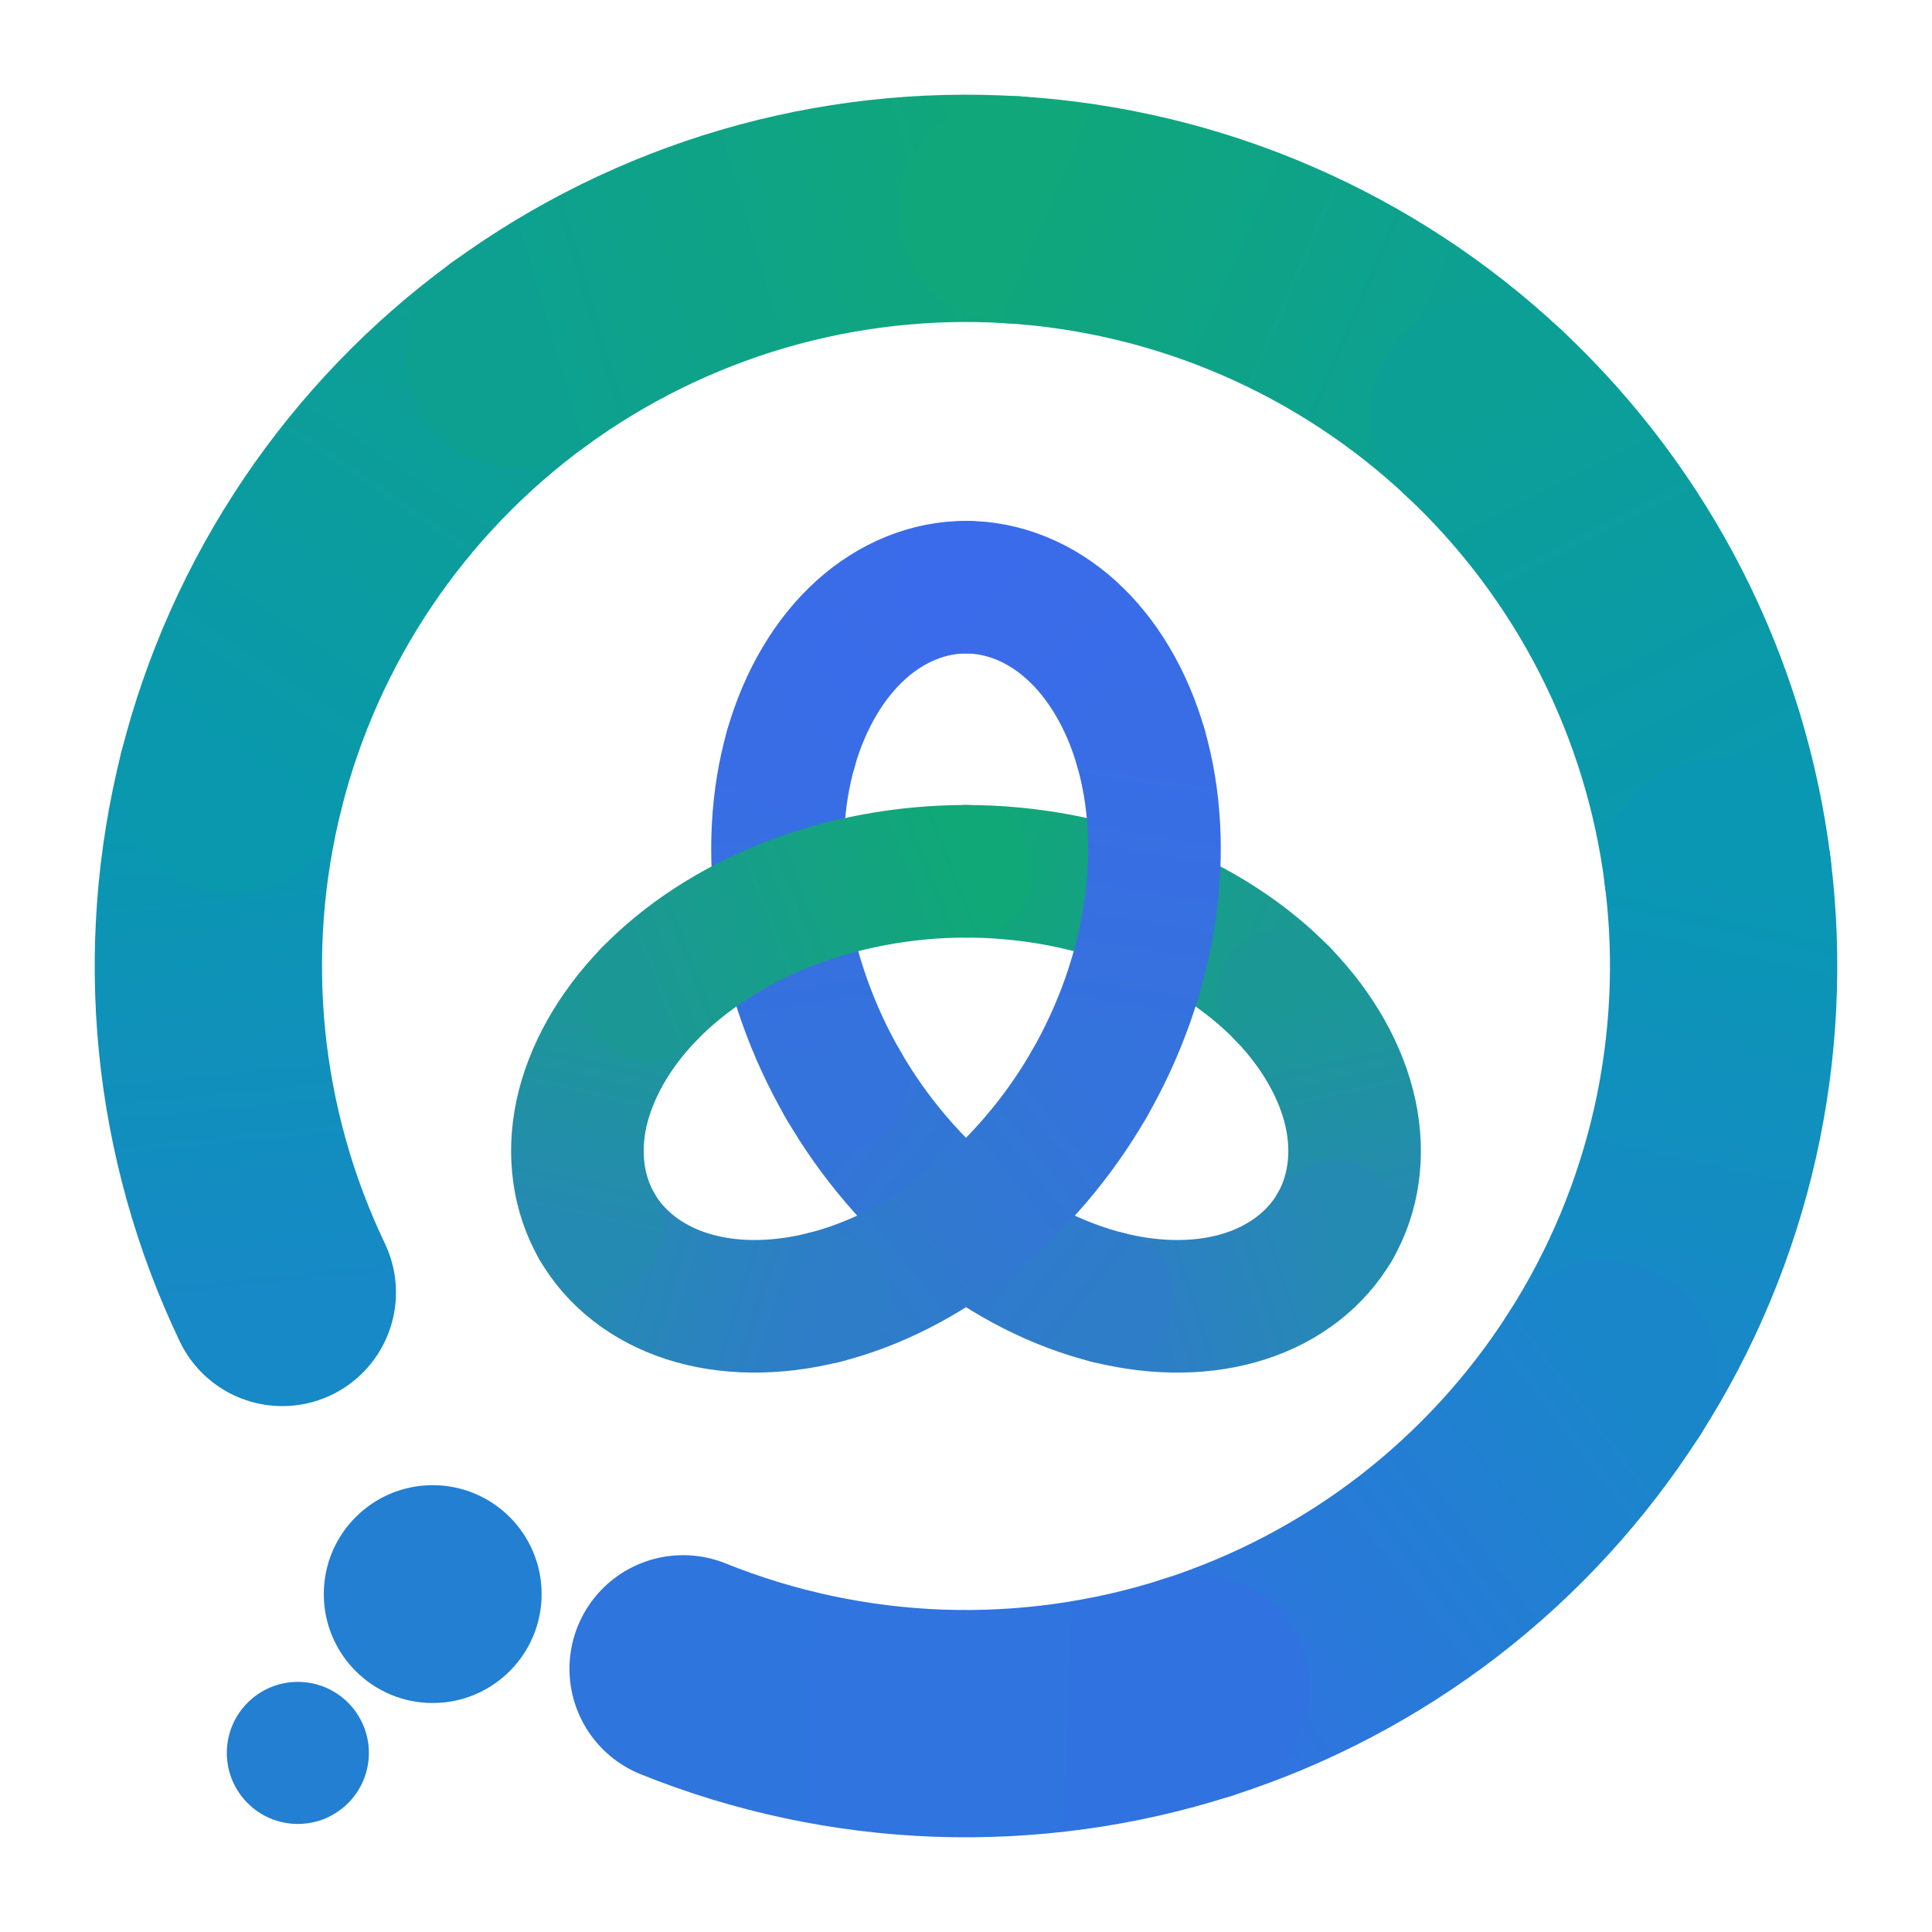
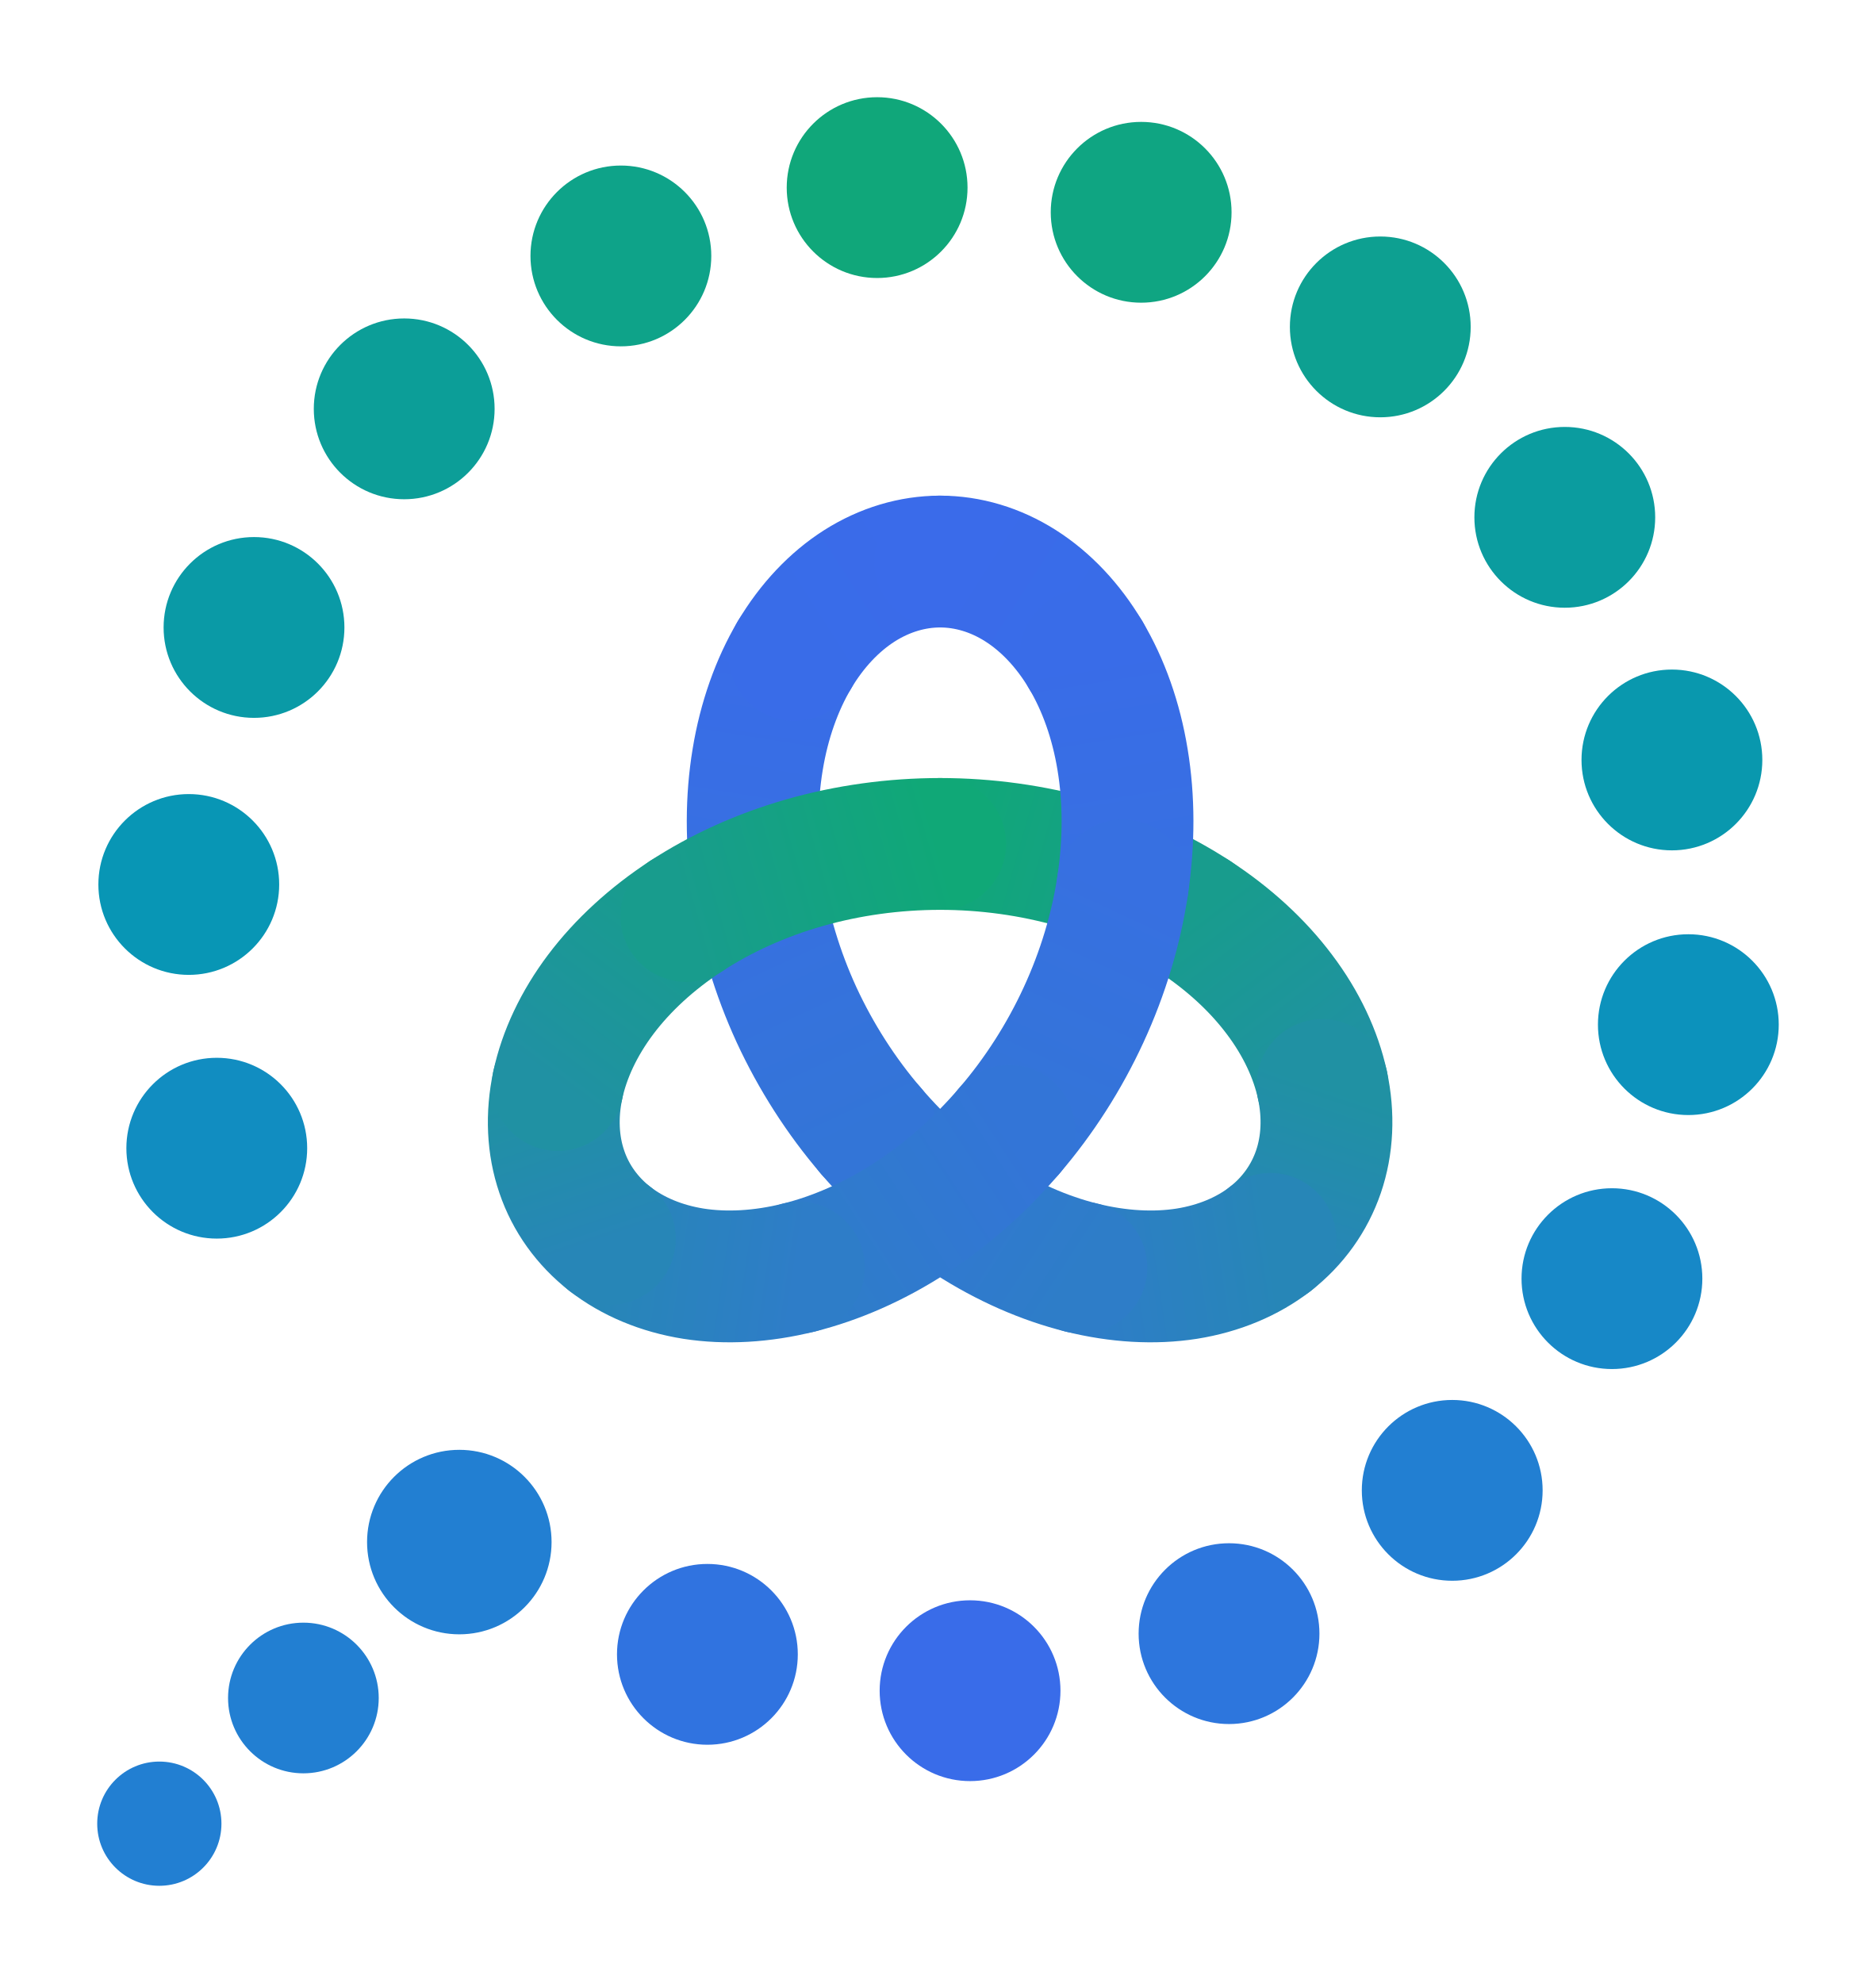
- <svg xmlns="http://www.w3.org/2000/svg" width="204" height="204" viewBox="0 0 204 204" role="img" aria-label="VereinsFlow">
+ <svg xmlns="http://www.w3.org/2000/svg" width="192.97" height="204" viewBox="0 0 192.97 204" role="img" aria-label="VereinsFlow">
  <defs>
-     <linearGradient id="vfkBb0" gradientUnits="userSpaceOnUse" x1="29.81" y1="136.47" x2="24.43" y2="82.43">
-       <stop offset="0" stop-color="#1689C6" />
-       <stop offset="1" stop-color="#0998AE" />
+     <linearGradient id="vfkP1k0" gradientUnits="userSpaceOnUse" x1="96.71" y1="86.82" x2="122.81" y2="94.23">
+       <stop offset="0" stop-color="#10A877" />
+       <stop offset="1" stop-color="#189C8D" />
    </linearGradient>
-     <linearGradient id="vfkBb1" gradientUnits="userSpaceOnUse" x1="24.43" y1="82.43" x2="54.79" y2="37.41">
-       <stop offset="0" stop-color="#0998AE" />
-       <stop offset="1" stop-color="#0DA091" />
+     <linearGradient id="vfkP1k1" gradientUnits="userSpaceOnUse" x1="122.81" y1="94.23" x2="136.04" y2="111.62">
+       <stop offset="0" stop-color="#189C8D" />
+       <stop offset="1" stop-color="#2091A3" />
    </linearGradient>
-     <linearGradient id="vfkBb2" gradientUnits="userSpaceOnUse" x1="54.79" y1="37.41" x2="106.91" y2="22.15">
-       <stop offset="0" stop-color="#0DA091" />
-       <stop offset="1" stop-color="#10A77A" />
+     <linearGradient id="vfkP1k2" gradientUnits="userSpaceOnUse" x1="136.04" y1="111.62" x2="130.68" y2="127.45">
+       <stop offset="0" stop-color="#2091A3" />
+       <stop offset="1" stop-color="#2786B7" />
    </linearGradient>
-     <linearGradient id="vfkBb3" gradientUnits="userSpaceOnUse" x1="106.91" y1="22.15" x2="156.76" y2="43.68">
-       <stop offset="0" stop-color="#10A77A" />
-       <stop offset="1" stop-color="#0C9F96" />
-     </linearGradient>
-     <linearGradient id="vfkBb4" gradientUnits="userSpaceOnUse" x1="156.76" y1="43.68" x2="181.38" y2="92.09">
-       <stop offset="0" stop-color="#0C9F96" />
-       <stop offset="1" stop-color="#0997B3" />
-     </linearGradient>
-     <linearGradient id="vfkBb5" gradientUnits="userSpaceOnUse" x1="181.38" y1="92.09" x2="169.42" y2="145.06">
-       <stop offset="0" stop-color="#0997B3" />
-       <stop offset="1" stop-color="#1A86CA" />
-     </linearGradient>
-     <linearGradient id="vfkBb6" gradientUnits="userSpaceOnUse" x1="169.42" y1="145.06" x2="126.4" y2="178.19">
-       <stop offset="0" stop-color="#1A86CA" />
-       <stop offset="1" stop-color="#3073E0" />
-     </linearGradient>
-     <linearGradient id="vfkBb7" gradientUnits="userSpaceOnUse" x1="126.4" y1="178.19" x2="72.13" y2="176.21">
-       <stop offset="0" stop-color="#3073E0" />
-       <stop offset="1" stop-color="#2E75DE" />
-     </linearGradient>
-     <linearGradient id="vfkBk0" gradientUnits="userSpaceOnUse" x1="102" y1="92" x2="135.48" y2="104.99">
-       <stop offset="0" stop-color="#10A877" />
-       <stop offset="1" stop-color="#1B9895" />
-     </linearGradient>
-     <linearGradient id="vfkBk1" gradientUnits="userSpaceOnUse" x1="135.48" y1="104.99" x2="140.97" y2="129.5">
-       <stop offset="0" stop-color="#1B9895" />
-       <stop offset="1" stop-color="#258AB1" />
-     </linearGradient>
-     <linearGradient id="vfkBk2" gradientUnits="userSpaceOnUse" x1="140.97" y1="129.5" x2="117" y2="137">
-       <stop offset="0" stop-color="#258AB1" />
+     <linearGradient id="vfkP1k3" gradientUnits="userSpaceOnUse" x1="130.68" y1="127.45" x2="111.24" y2="130.4">
+       <stop offset="0" stop-color="#2786B7" />
      <stop offset="1" stop-color="#2E7DC8" />
    </linearGradient>
-     <linearGradient id="vfkBk3" gradientUnits="userSpaceOnUse" x1="117" y1="137" x2="89.01" y2="114.5">
+     <linearGradient id="vfkP1k4" gradientUnits="userSpaceOnUse" x1="111.24" y1="130.4" x2="89.59" y2="116.33">
      <stop offset="0" stop-color="#2E7DC8" />
-       <stop offset="1" stop-color="#3473DB" />
+       <stop offset="1" stop-color="#3375D7" />
    </linearGradient>
-     <linearGradient id="vfkBk4" gradientUnits="userSpaceOnUse" x1="89.01" y1="114.5" x2="83.52" y2="79.01">
-       <stop offset="0" stop-color="#3473DB" />
-       <stop offset="1" stop-color="#396DE6" />
+     <linearGradient id="vfkP1k5" gradientUnits="userSpaceOnUse" x1="89.59" y1="116.33" x2="77.93" y2="91.08">
+       <stop offset="0" stop-color="#3375D7" />
+       <stop offset="1" stop-color="#3770E1" />
    </linearGradient>
-     <linearGradient id="vfkBk5" gradientUnits="userSpaceOnUse" x1="83.52" y1="79.01" x2="102" y2="62">
-       <stop offset="0" stop-color="#396DE6" />
+     <linearGradient id="vfkP1k6" gradientUnits="userSpaceOnUse" x1="77.93" y1="91.08" x2="81.72" y2="67.38">
+       <stop offset="0" stop-color="#3770E1" />
+       <stop offset="1" stop-color="#396CE8" />
+     </linearGradient>
+     <linearGradient id="vfkP1k7" gradientUnits="userSpaceOnUse" x1="81.72" y1="67.38" x2="96.71" y2="57.77">
+       <stop offset="0" stop-color="#396CE8" />
      <stop offset="1" stop-color="#3A6BEA" />
    </linearGradient>
-     <linearGradient id="vfkBk6" gradientUnits="userSpaceOnUse" x1="102" y1="62" x2="120.48" y2="79.01">
+     <linearGradient id="vfkP1k8" gradientUnits="userSpaceOnUse" x1="96.71" y1="57.77" x2="111.69" y2="67.38">
      <stop offset="0" stop-color="#3A6BEA" />
-       <stop offset="1" stop-color="#396DE6" />
+       <stop offset="1" stop-color="#396CE8" />
    </linearGradient>
-     <linearGradient id="vfkBk7" gradientUnits="userSpaceOnUse" x1="120.48" y1="79.01" x2="114.99" y2="114.5">
-       <stop offset="0" stop-color="#396DE6" />
-       <stop offset="1" stop-color="#3473DB" />
+     <linearGradient id="vfkP1k9" gradientUnits="userSpaceOnUse" x1="111.69" y1="67.38" x2="115.49" y2="91.08">
+       <stop offset="0" stop-color="#396CE8" />
+       <stop offset="1" stop-color="#3770E1" />
    </linearGradient>
-     <linearGradient id="vfkBk8" gradientUnits="userSpaceOnUse" x1="114.99" y1="114.5" x2="87" y2="137">
-       <stop offset="0" stop-color="#3473DB" />
+     <linearGradient id="vfkP1k10" gradientUnits="userSpaceOnUse" x1="115.49" y1="91.08" x2="103.83" y2="116.33">
+       <stop offset="0" stop-color="#3770E1" />
+       <stop offset="1" stop-color="#3375D7" />
+     </linearGradient>
+     <linearGradient id="vfkP1k11" gradientUnits="userSpaceOnUse" x1="103.83" y1="116.33" x2="82.18" y2="130.4">
+       <stop offset="0" stop-color="#3375D7" />
      <stop offset="1" stop-color="#2E7DC8" />
    </linearGradient>
-     <linearGradient id="vfkBk9" gradientUnits="userSpaceOnUse" x1="87" y1="137" x2="63.03" y2="129.5">
+     <linearGradient id="vfkP1k12" gradientUnits="userSpaceOnUse" x1="82.18" y1="130.4" x2="62.74" y2="127.45">
      <stop offset="0" stop-color="#2E7DC8" />
-       <stop offset="1" stop-color="#258AB1" />
+       <stop offset="1" stop-color="#2786B7" />
    </linearGradient>
-     <linearGradient id="vfkBk10" gradientUnits="userSpaceOnUse" x1="63.03" y1="129.5" x2="68.52" y2="104.99">
-       <stop offset="0" stop-color="#258AB1" />
-       <stop offset="1" stop-color="#1B9895" />
+     <linearGradient id="vfkP1k13" gradientUnits="userSpaceOnUse" x1="62.74" y1="127.45" x2="57.38" y2="111.62">
+       <stop offset="0" stop-color="#2786B7" />
+       <stop offset="1" stop-color="#2091A3" />
    </linearGradient>
-     <linearGradient id="vfkBk11" gradientUnits="userSpaceOnUse" x1="68.52" y1="104.99" x2="102" y2="92">
-       <stop offset="0" stop-color="#1B9895" />
+     <linearGradient id="vfkP1k14" gradientUnits="userSpaceOnUse" x1="57.38" y1="111.62" x2="70.6" y2="94.23">
+       <stop offset="0" stop-color="#2091A3" />
+       <stop offset="1" stop-color="#189C8D" />
+     </linearGradient>
+     <linearGradient id="vfkP1k15" gradientUnits="userSpaceOnUse" x1="70.6" y1="94.23" x2="96.71" y2="86.82">
+       <stop offset="0" stop-color="#189C8D" />
      <stop offset="1" stop-color="#10A877" />
    </linearGradient>
  </defs>
-   <g fill="none" stroke-width="24" stroke-linecap="round">
-     <path d="M29.81 136.47C25.82 128.12 23.31 119.14 22.39 109.92C21.48 100.71 22.17 91.41 24.43 82.43" stroke="url(#vfkBb0)" />
-     <path d="M24.43 82.43C26.69 73.46 30.5 64.94 35.67 57.27C40.85 49.59 47.32 42.87 54.79 37.41" stroke="url(#vfkBb1)" />
-     <path d="M54.79 37.41C62.27 31.95 70.63 27.83 79.52 25.22C88.4 22.62 97.67 21.58 106.91 22.15" stroke="url(#vfkBb2)" />
-     <path d="M106.91 22.15C116.15 22.72 125.22 24.89 133.72 28.56C142.22 32.23 150.02 37.35 156.76 43.68" stroke="url(#vfkBb3)" />
-     <path d="M156.76 43.68C163.51 50.02 169.11 57.48 173.31 65.73C177.5 73.98 180.24 82.9 181.38 92.09" stroke="url(#vfkBb4)" />
-     <path d="M181.38 92.09C182.53 101.27 182.07 110.59 180.04 119.62C178 128.65 174.41 137.26 169.42 145.06" stroke="url(#vfkBb5)" />
-     <path d="M169.42 145.06C164.44 152.86 158.14 159.74 150.81 165.39C143.47 171.03 135.21 175.37 126.4 178.19" stroke="url(#vfkBb6)" />
-     <path d="M126.4 178.19C117.58 181.01 108.34 182.28 99.09 181.95C89.84 181.61 80.72 179.67 72.13 176.21" stroke="url(#vfkBb7)" />
-   </g>
-   <circle cx="45.69" cy="168.32" r="11.5" fill="#227FD2" />
-   <circle cx="31.45" cy="185.09" r="7.5" fill="#227FD2" />
-   <g fill="none" stroke-width="14" stroke-linecap="round" stroke-linejoin="round">
-     <path d="M102 92C108.54 92 115.08 93.23 120.88 95.51C126.68 97.79 131.73 101.11 135.48 104.99" stroke="url(#vfkBk0)" />
-     <path d="M135.48 104.99C139.23 108.87 141.68 113.3 142.61 117.61C143.53 121.92 142.93 126.1 140.97 129.5" stroke="url(#vfkBk1)" />
-     <path d="M140.97 129.5C139.01 132.9 135.68 135.51 131.49 136.86C127.29 138.22 122.24 138.31 117 137" stroke="url(#vfkBk2)" />
-     <path d="M117 137C111.76 135.69 106.36 132.98 101.49 129.1C96.62 125.22 92.28 120.17 89.01 114.5" stroke="url(#vfkBk3)" />
-     <path d="M89.01 114.5C85.74 108.83 83.53 102.55 82.61 96.39C81.68 90.23 82.03 84.2 83.52 79.01" stroke="url(#vfkBk4)" />
-     <path d="M83.52 79.01C85 73.82 87.61 69.49 90.88 66.53C94.15 63.57 98.07 62 102 62" stroke="url(#vfkBk5)" />
-     <path d="M102 62C105.93 62 109.85 63.57 113.12 66.53C116.39 69.49 119 73.82 120.48 79.01" stroke="url(#vfkBk6)" />
-     <path d="M120.48 79.01C121.97 84.2 122.32 90.23 121.39 96.39C120.47 102.55 118.26 108.83 114.99 114.5" stroke="url(#vfkBk7)" />
-     <path d="M114.99 114.5C111.72 120.17 107.38 125.22 102.51 129.1C97.64 132.98 92.24 135.69 87 137" stroke="url(#vfkBk8)" />
-     <path d="M87 137C81.76 138.31 76.71 138.22 72.51 136.86C68.32 135.51 64.99 132.9 63.03 129.5" stroke="url(#vfkBk9)" />
-     <path d="M63.03 129.5C61.07 126.1 60.47 121.92 61.39 117.61C62.32 113.3 64.77 108.87 68.52 104.99" stroke="url(#vfkBk10)" />
-     <path d="M68.52 104.99C72.27 101.11 77.32 97.79 83.12 95.51C88.92 93.23 95.46 92 102 92" stroke="url(#vfkBk11)" />
+   <circle cx="22.3" cy="118.12" r="9.3" fill="#118DC1" />
+   <circle cx="19.42" cy="90.99" r="9.3" fill="#0896B5" />
+   <circle cx="26.13" cy="64.55" r="9.3" fill="#0A9AA6" />
+   <circle cx="41.58" cy="42.06" r="9.3" fill="#0C9E98" />
+   <circle cx="63.87" cy="26.33" r="9.3" fill="#0EA389" />
+   <circle cx="90.23" cy="19.3" r="9.3" fill="#10A77A" />
+   <circle cx="117.39" cy="21.84" r="9.3" fill="#0FA582" />
+   <circle cx="141.99" cy="33.63" r="9.3" fill="#0DA091" />
+   <circle cx="160.97" cy="53.22" r="9.3" fill="#0B9C9F" />
+   <circle cx="171.99" cy="78.18" r="9.3" fill="#0998AE" />
+   <circle cx="173.68" cy="105.41" r="9.3" fill="#0C92BC" />
+   <circle cx="165.82" cy="131.54" r="9.3" fill="#1788C7" />
+   <circle cx="149.39" cy="153.32" r="9.3" fill="#227FD2" />
+   <circle cx="126.43" cy="168.06" r="9.3" fill="#2D76DD" />
+   <circle cx="99.79" cy="173.93" r="9.3" fill="#396CE9" />
+   <circle cx="72.77" cy="170.19" r="9.3" fill="#3073E0" />
+   <circle cx="47.25" cy="158.64" r="9.49" fill="#227FD2" />
+   <circle cx="31.21" cy="174.68" r="7.75" fill="#227FD2" />
+   <circle cx="16.39" cy="187.61" r="6.39" fill="#227FD2" />
+   <g fill="none" stroke-width="13.56" stroke-linecap="round" stroke-linejoin="round">
+     <path d="M96.71 86.82C101.46 86.82 106.22 87.48 110.66 88.75C115.11 90.02 119.25 91.9 122.81 94.23" stroke="url(#vfkP1k0)" />
+     <path d="M122.81 94.23C126.38 96.55 129.38 99.32 131.62 102.31C133.87 105.29 135.36 108.49 136.04 111.62" stroke="url(#vfkP1k1)" />
+     <path d="M136.04 111.62C136.71 114.75 136.56 117.82 135.63 120.54C134.7 123.26 133 125.64 130.68 127.45" stroke="url(#vfkP1k2)" />
+     <path d="M130.68 127.45C128.35 129.26 125.4 130.5 122.08 131.03C118.75 131.55 115.04 131.35 111.24 130.4" stroke="url(#vfkP1k3)" />
+     <path d="M111.24 130.4C107.43 129.45 103.54 127.75 99.84 125.36C96.14 122.97 92.64 119.9 89.59 116.33" stroke="url(#vfkP1k4)" />
+     <path d="M89.59 116.33C86.53 112.77 83.93 108.7 81.94 104.4C79.96 100.09 78.6 95.55 77.93 91.08" stroke="url(#vfkP1k5)" />
+     <path d="M77.93 91.08C77.25 86.6 77.27 82.19 77.94 78.15C78.6 74.11 79.91 70.44 81.72 67.38" stroke="url(#vfkP1k6)" />
+     <path d="M81.72 67.38C83.53 64.33 85.84 61.9 88.42 60.26C91.01 58.62 93.86 57.77 96.71 57.77" stroke="url(#vfkP1k7)" />
+     <path d="M96.71 57.77C99.56 57.77 102.41 58.62 104.99 60.26C107.57 61.9 109.88 64.33 111.69 67.38" stroke="url(#vfkP1k8)" />
+     <path d="M111.69 67.38C113.51 70.44 114.82 74.11 115.48 78.15C116.15 82.19 116.16 86.6 115.49 91.08" stroke="url(#vfkP1k9)" />
+     <path d="M115.49 91.08C114.82 95.55 113.46 100.09 111.47 104.4C109.49 108.7 106.89 112.77 103.83 116.33" stroke="url(#vfkP1k10)" />
+     <path d="M103.83 116.33C100.78 119.9 97.28 122.97 93.58 125.36C89.88 127.75 85.98 129.45 82.18 130.4" stroke="url(#vfkP1k11)" />
+     <path d="M82.18 130.4C78.38 131.35 74.67 131.55 71.34 131.03C68.01 130.5 65.07 129.26 62.74 127.45" stroke="url(#vfkP1k12)" />
+     <path d="M62.74 127.45C60.42 125.64 58.71 123.26 57.79 120.54C56.86 117.82 56.71 114.75 57.38 111.62" stroke="url(#vfkP1k13)" />
+     <path d="M57.38 111.62C58.05 108.49 59.55 105.29 61.79 102.31C64.04 99.32 67.04 96.55 70.6 94.23" stroke="url(#vfkP1k14)" />
+     <path d="M70.6 94.23C74.17 91.9 78.31 90.02 82.76 88.75C87.2 87.48 91.95 86.82 96.71 86.82" stroke="url(#vfkP1k15)" />
  </g>
</svg>
